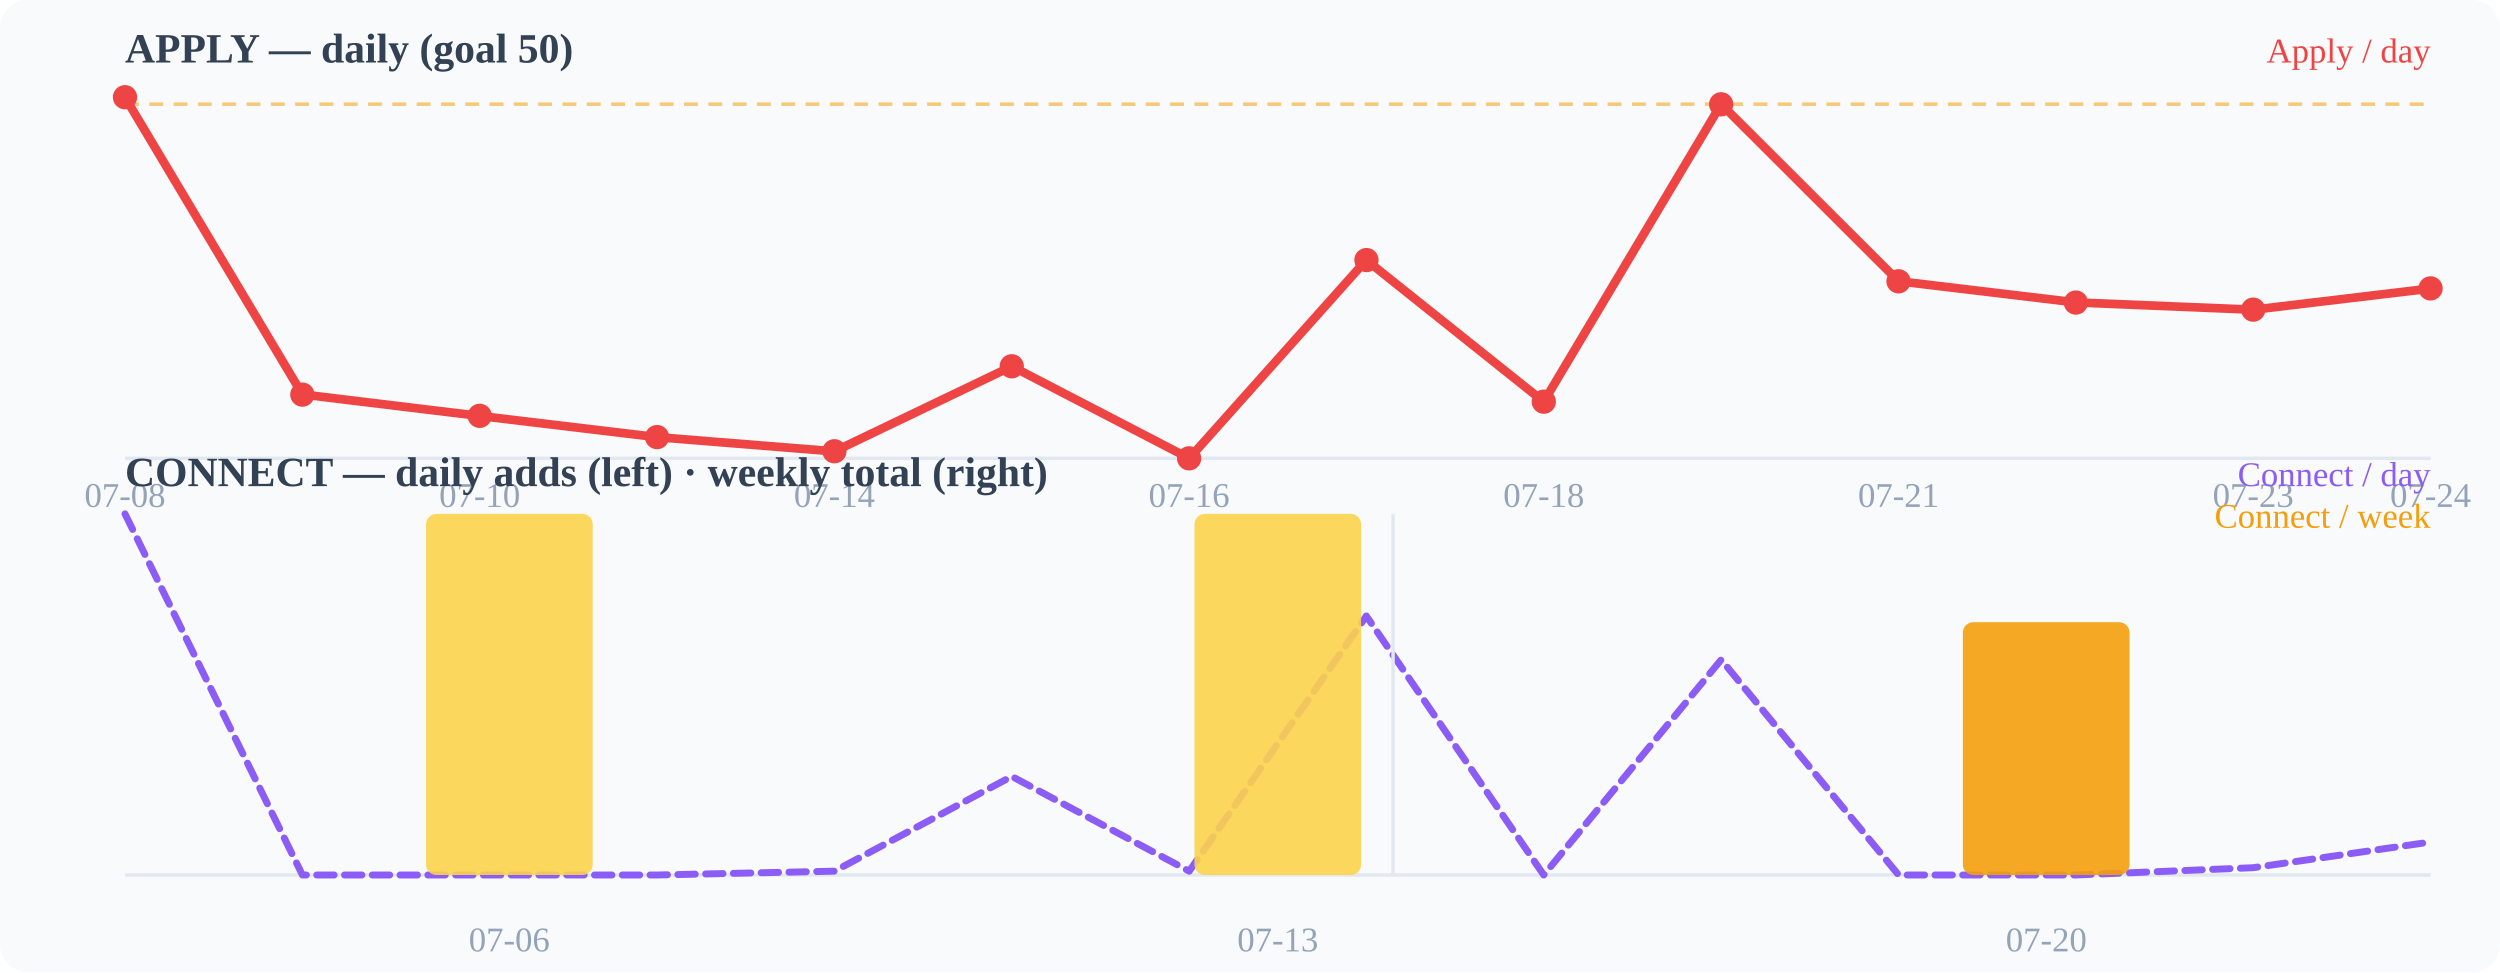
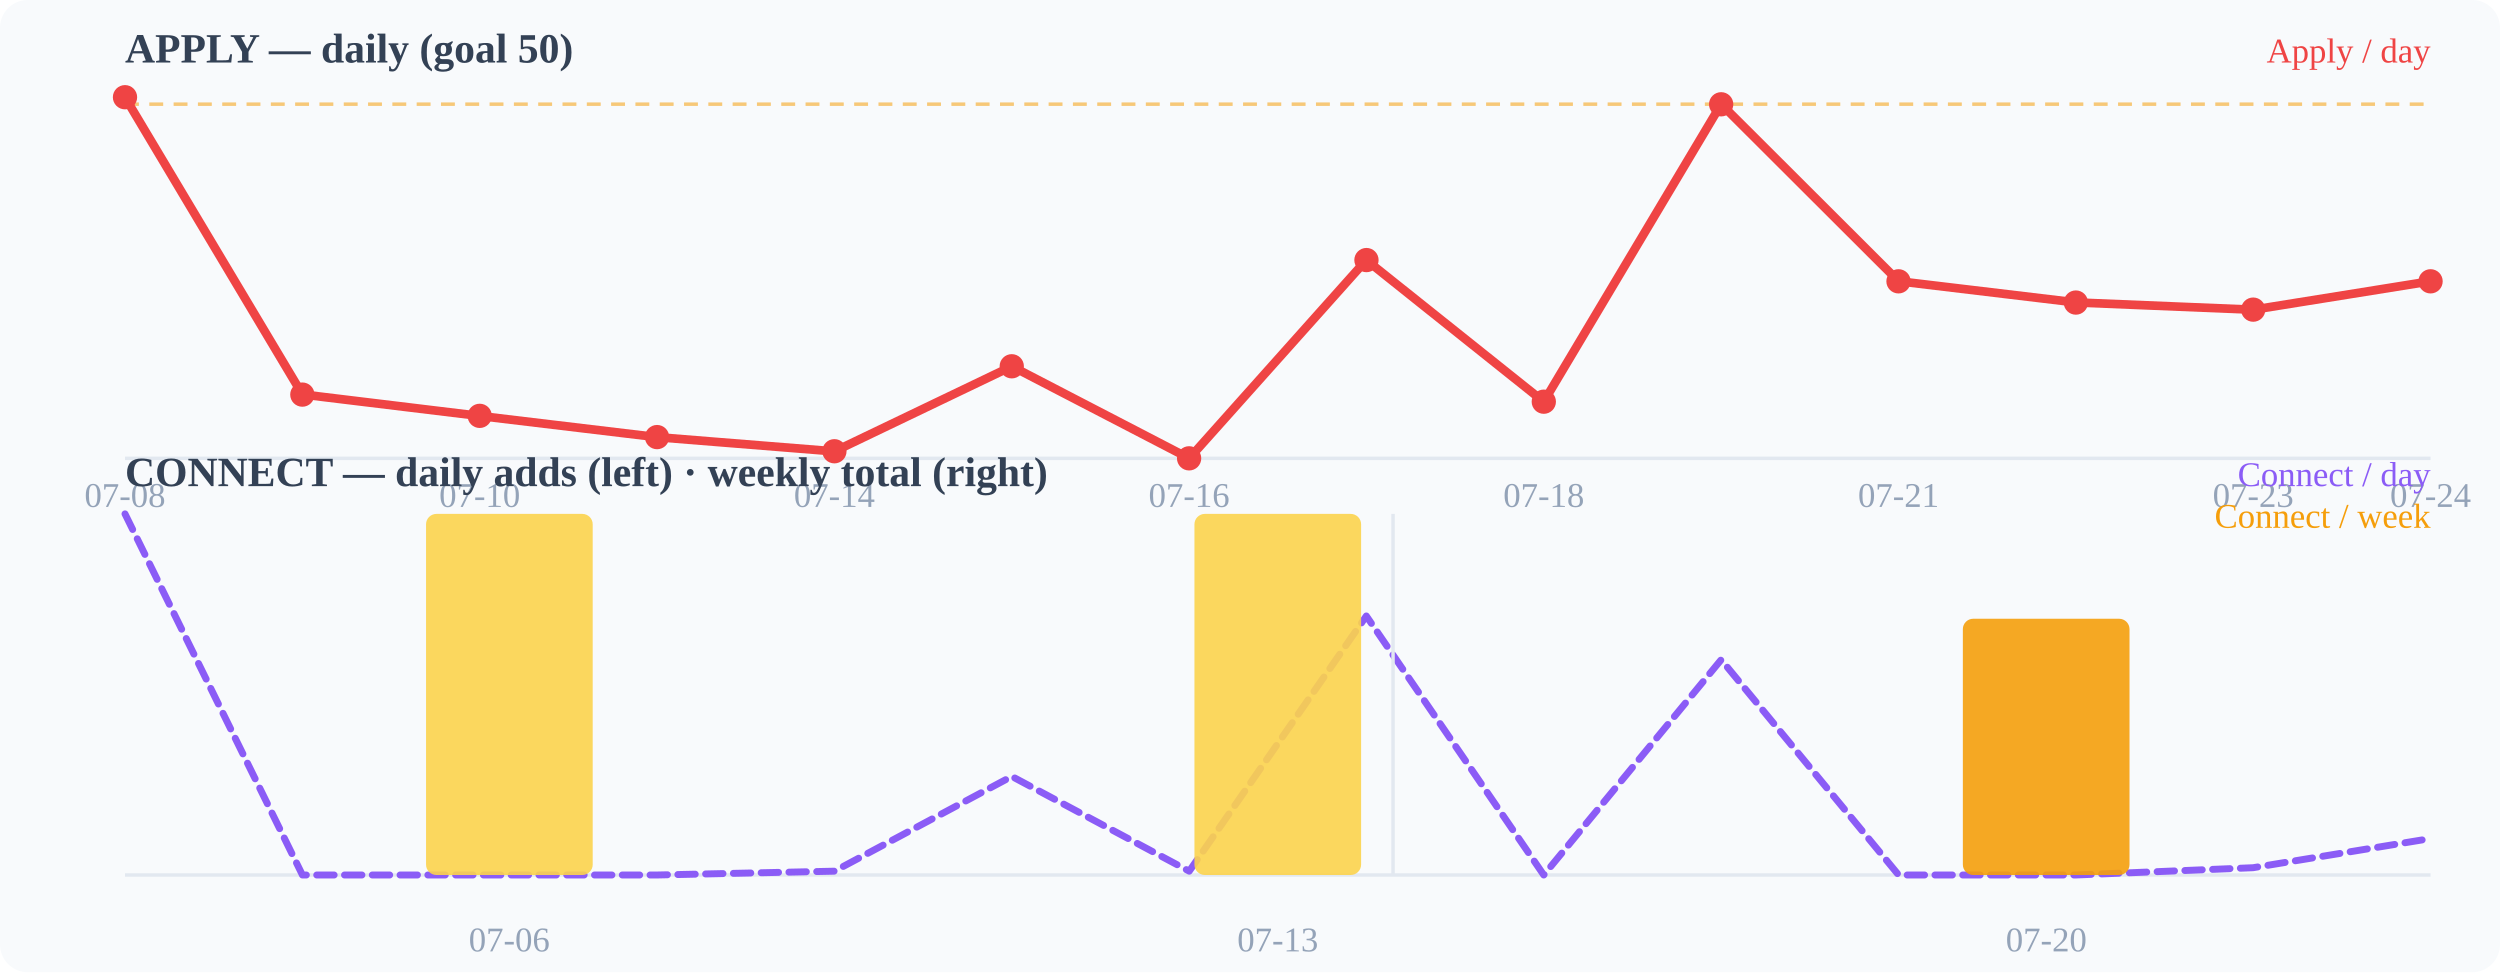
<svg xmlns="http://www.w3.org/2000/svg" width="720" height="280" viewBox="0 0 720 280">
  <rect width="720" height="280" fill="#f8fafc" rx="8" />
  <text x="36" y="18" font-size="12" font-weight="600" fill="#334155">APPLY — daily (goal 50)</text>
  <line x1="36" y1="132" x2="700" y2="132" stroke="#e2e8f0" stroke-width="1" />
  <line x1="36" y1="30.0" x2="700" y2="30.0" stroke="#f59e0b" stroke-width="1" stroke-dasharray="4 3" opacity="0.55" />
-   <polyline points="36.0,28.0 87.1,113.6 138.2,119.8 189.2,125.9 240.3,130.0 291.4,105.5 342.5,132.0 393.5,74.9 444.6,115.7 495.7,30.0 546.8,81.0 597.8,87.1 648.9,89.2 700.0,83.1" fill="none" stroke="#ef4444" stroke-width="2.5" stroke-linecap="round" stroke-linejoin="round" />
+   <polyline points="36.0,28.0 87.1,113.6 138.2,119.8 189.2,125.9 240.3,130.0 291.4,105.5 342.5,132.0 393.5,74.9 444.6,115.7 495.7,30.0 546.8,81.0 597.8,87.1 648.9,89.2 700.0,81.0" fill="none" stroke="#ef4444" stroke-width="2.5" stroke-linecap="round" stroke-linejoin="round" />
  <circle cx="36" cy="28" r="3.5" fill="#ef4444" />
  <circle cx="87.077" cy="113.647" r="3.5" fill="#ef4444" />
  <circle cx="138.154" cy="119.765" r="3.5" fill="#ef4444" />
  <circle cx="189.231" cy="125.882" r="3.5" fill="#ef4444" />
  <circle cx="240.308" cy="129.961" r="3.5" fill="#ef4444" />
  <circle cx="291.385" cy="105.49" r="3.5" fill="#ef4444" />
  <circle cx="342.462" cy="132" r="3.5" fill="#ef4444" />
  <circle cx="393.538" cy="74.902" r="3.5" fill="#ef4444" />
  <circle cx="444.615" cy="115.686" r="3.5" fill="#ef4444" />
  <circle cx="495.692" cy="30.039" r="3.5" fill="#ef4444" />
  <circle cx="546.769" cy="81.02" r="3.5" fill="#ef4444" />
  <circle cx="597.846" cy="87.137" r="3.5" fill="#ef4444" />
  <circle cx="648.923" cy="89.176" r="3.5" fill="#ef4444" />
-   <circle cx="700" cy="83.059" r="3.5" fill="#ef4444" />
+   <circle cx="700" cy="81.02" r="3.5" fill="#ef4444" />
  <text x="36" y="146" font-size="10" fill="#94a3b8" text-anchor="middle">07-08</text>
  <text x="138.154" y="146" font-size="10" fill="#94a3b8" text-anchor="middle">07-10</text>
  <text x="240.308" y="146" font-size="10" fill="#94a3b8" text-anchor="middle">07-14</text>
  <text x="342.462" y="146" font-size="10" fill="#94a3b8" text-anchor="middle">07-16</text>
  <text x="444.615" y="146" font-size="10" fill="#94a3b8" text-anchor="middle">07-18</text>
  <text x="546.769" y="146" font-size="10" fill="#94a3b8" text-anchor="middle">07-21</text>
  <text x="648.923" y="146" font-size="10" fill="#94a3b8" text-anchor="middle">07-23</text>
  <text x="700" y="146" font-size="10" fill="#94a3b8" text-anchor="middle">07-24</text>
  <text x="36" y="140" font-size="12" font-weight="600" fill="#334155">CONNECT — daily adds (left) · weekly total (right)</text>
  <line x1="36" y1="252" x2="700" y2="252" stroke="#e2e8f0" stroke-width="1" />
-   <polyline points="36.0,148.0 87.1,252.0 138.2,252.0 189.2,252.0 240.3,250.9 291.4,223.6 342.5,250.9 393.5,177.4 444.6,252.0 495.7,190.0 546.8,252.0 597.8,252.0 648.9,249.9 700.0,242.5" fill="none" stroke="#8b5cf6" stroke-width="2" stroke-linecap="round" stroke-linejoin="round" stroke-dasharray="5 3" />
+   <polyline points="36.0,148.0 87.1,252.0 138.2,252.0 189.2,252.0 240.3,250.9 291.4,223.6 342.5,250.9 393.5,177.4 444.6,252.0 495.7,190.0 546.8,252.0 597.8,252.0 648.9,249.9 700.0,241.5" fill="none" stroke="#8b5cf6" stroke-width="2" stroke-linecap="round" stroke-linejoin="round" stroke-dasharray="5 3" />
  <rect x="122.7" y="148.0" width="48" height="104.0" rx="3" fill="#fcd34d" opacity="0.9" />
  <rect x="344.0" y="148.0" width="48" height="104.0" rx="3" fill="#fcd34d" opacity="0.9" />
-   <rect x="565.3" y="179.2" width="48" height="72.8" rx="3" fill="#f59e0b" opacity="0.9" />
+   <rect x="565.3" y="178.2" width="48" height="73.8" rx="3" fill="#f59e0b" opacity="0.9" />
  <line x1="401.2" y1="148" x2="401.2" y2="252" stroke="#e2e8f0" stroke-width="1" />
  <text x="146.667" y="274" font-size="10" fill="#94a3b8" text-anchor="middle">07-06</text>
  <text x="368" y="274" font-size="10" fill="#94a3b8" text-anchor="middle">07-13</text>
  <text x="589.333" y="274" font-size="10" fill="#94a3b8" text-anchor="middle">07-20</text>
  <text x="700" y="18" font-size="10" fill="#ef4444" text-anchor="end">Apply / day</text>
  <text x="700" y="140" font-size="10" fill="#8b5cf6" text-anchor="end">Connect / day</text>
  <text x="700" y="152" font-size="10" fill="#f59e0b" text-anchor="end">Connect / week</text>
</svg>
